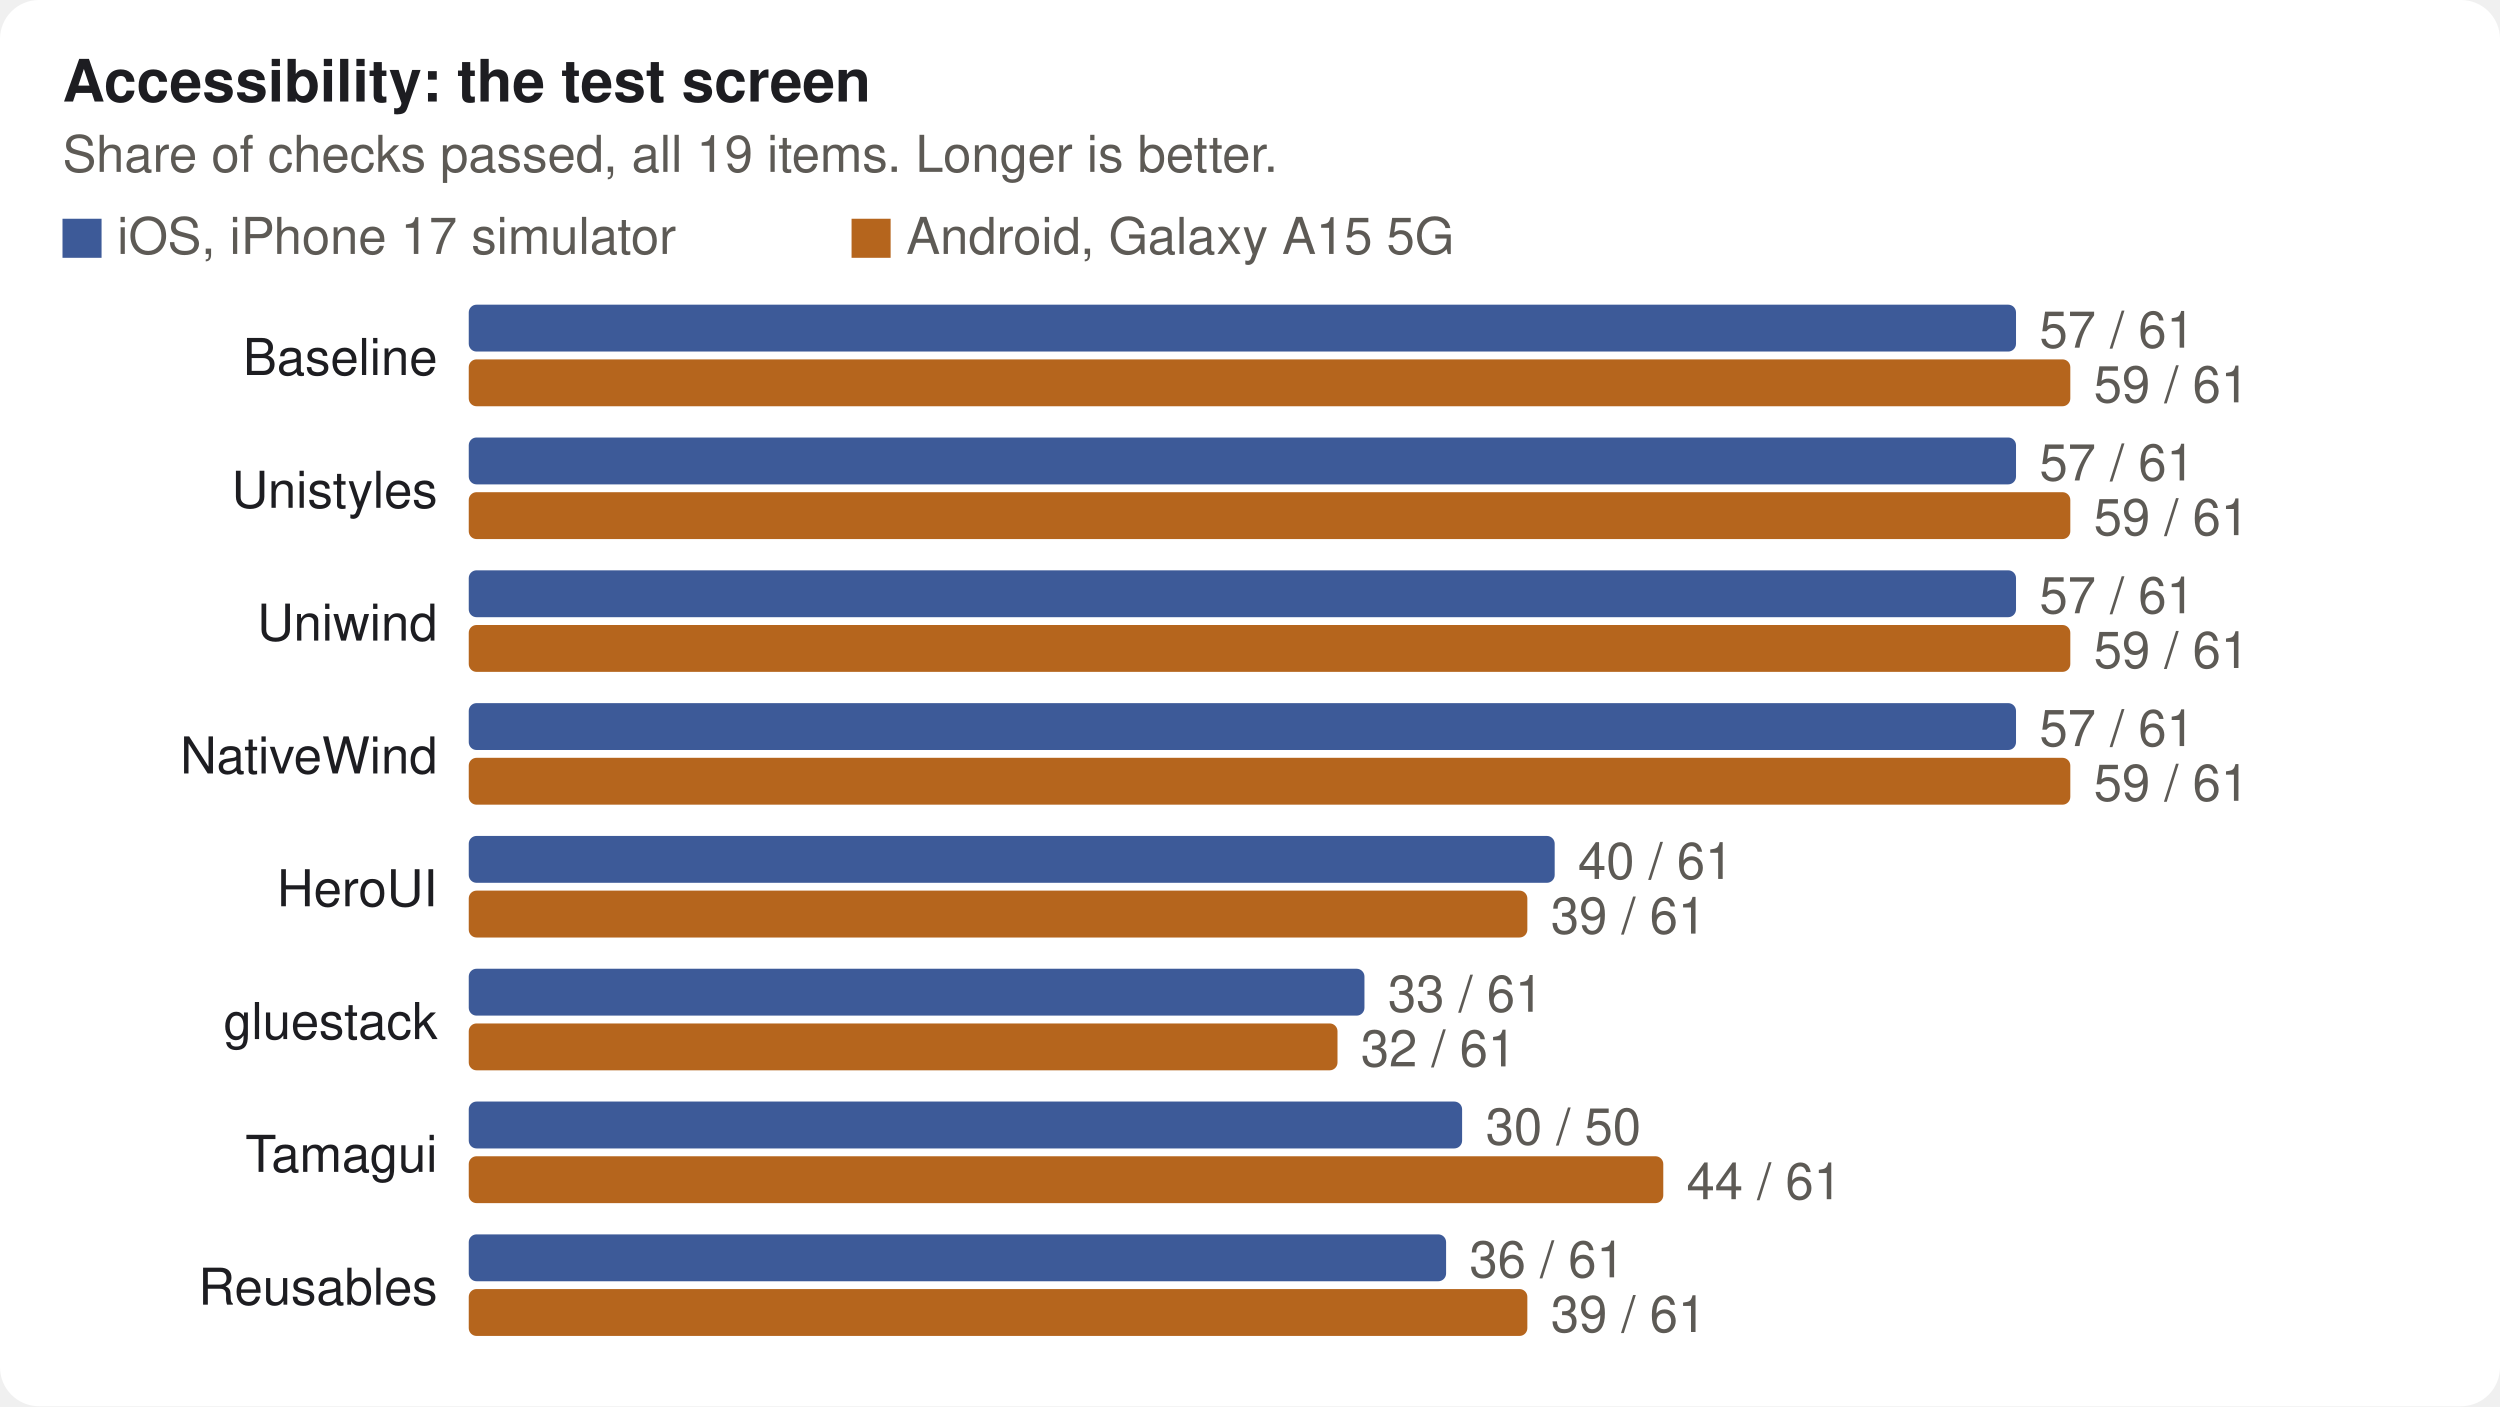
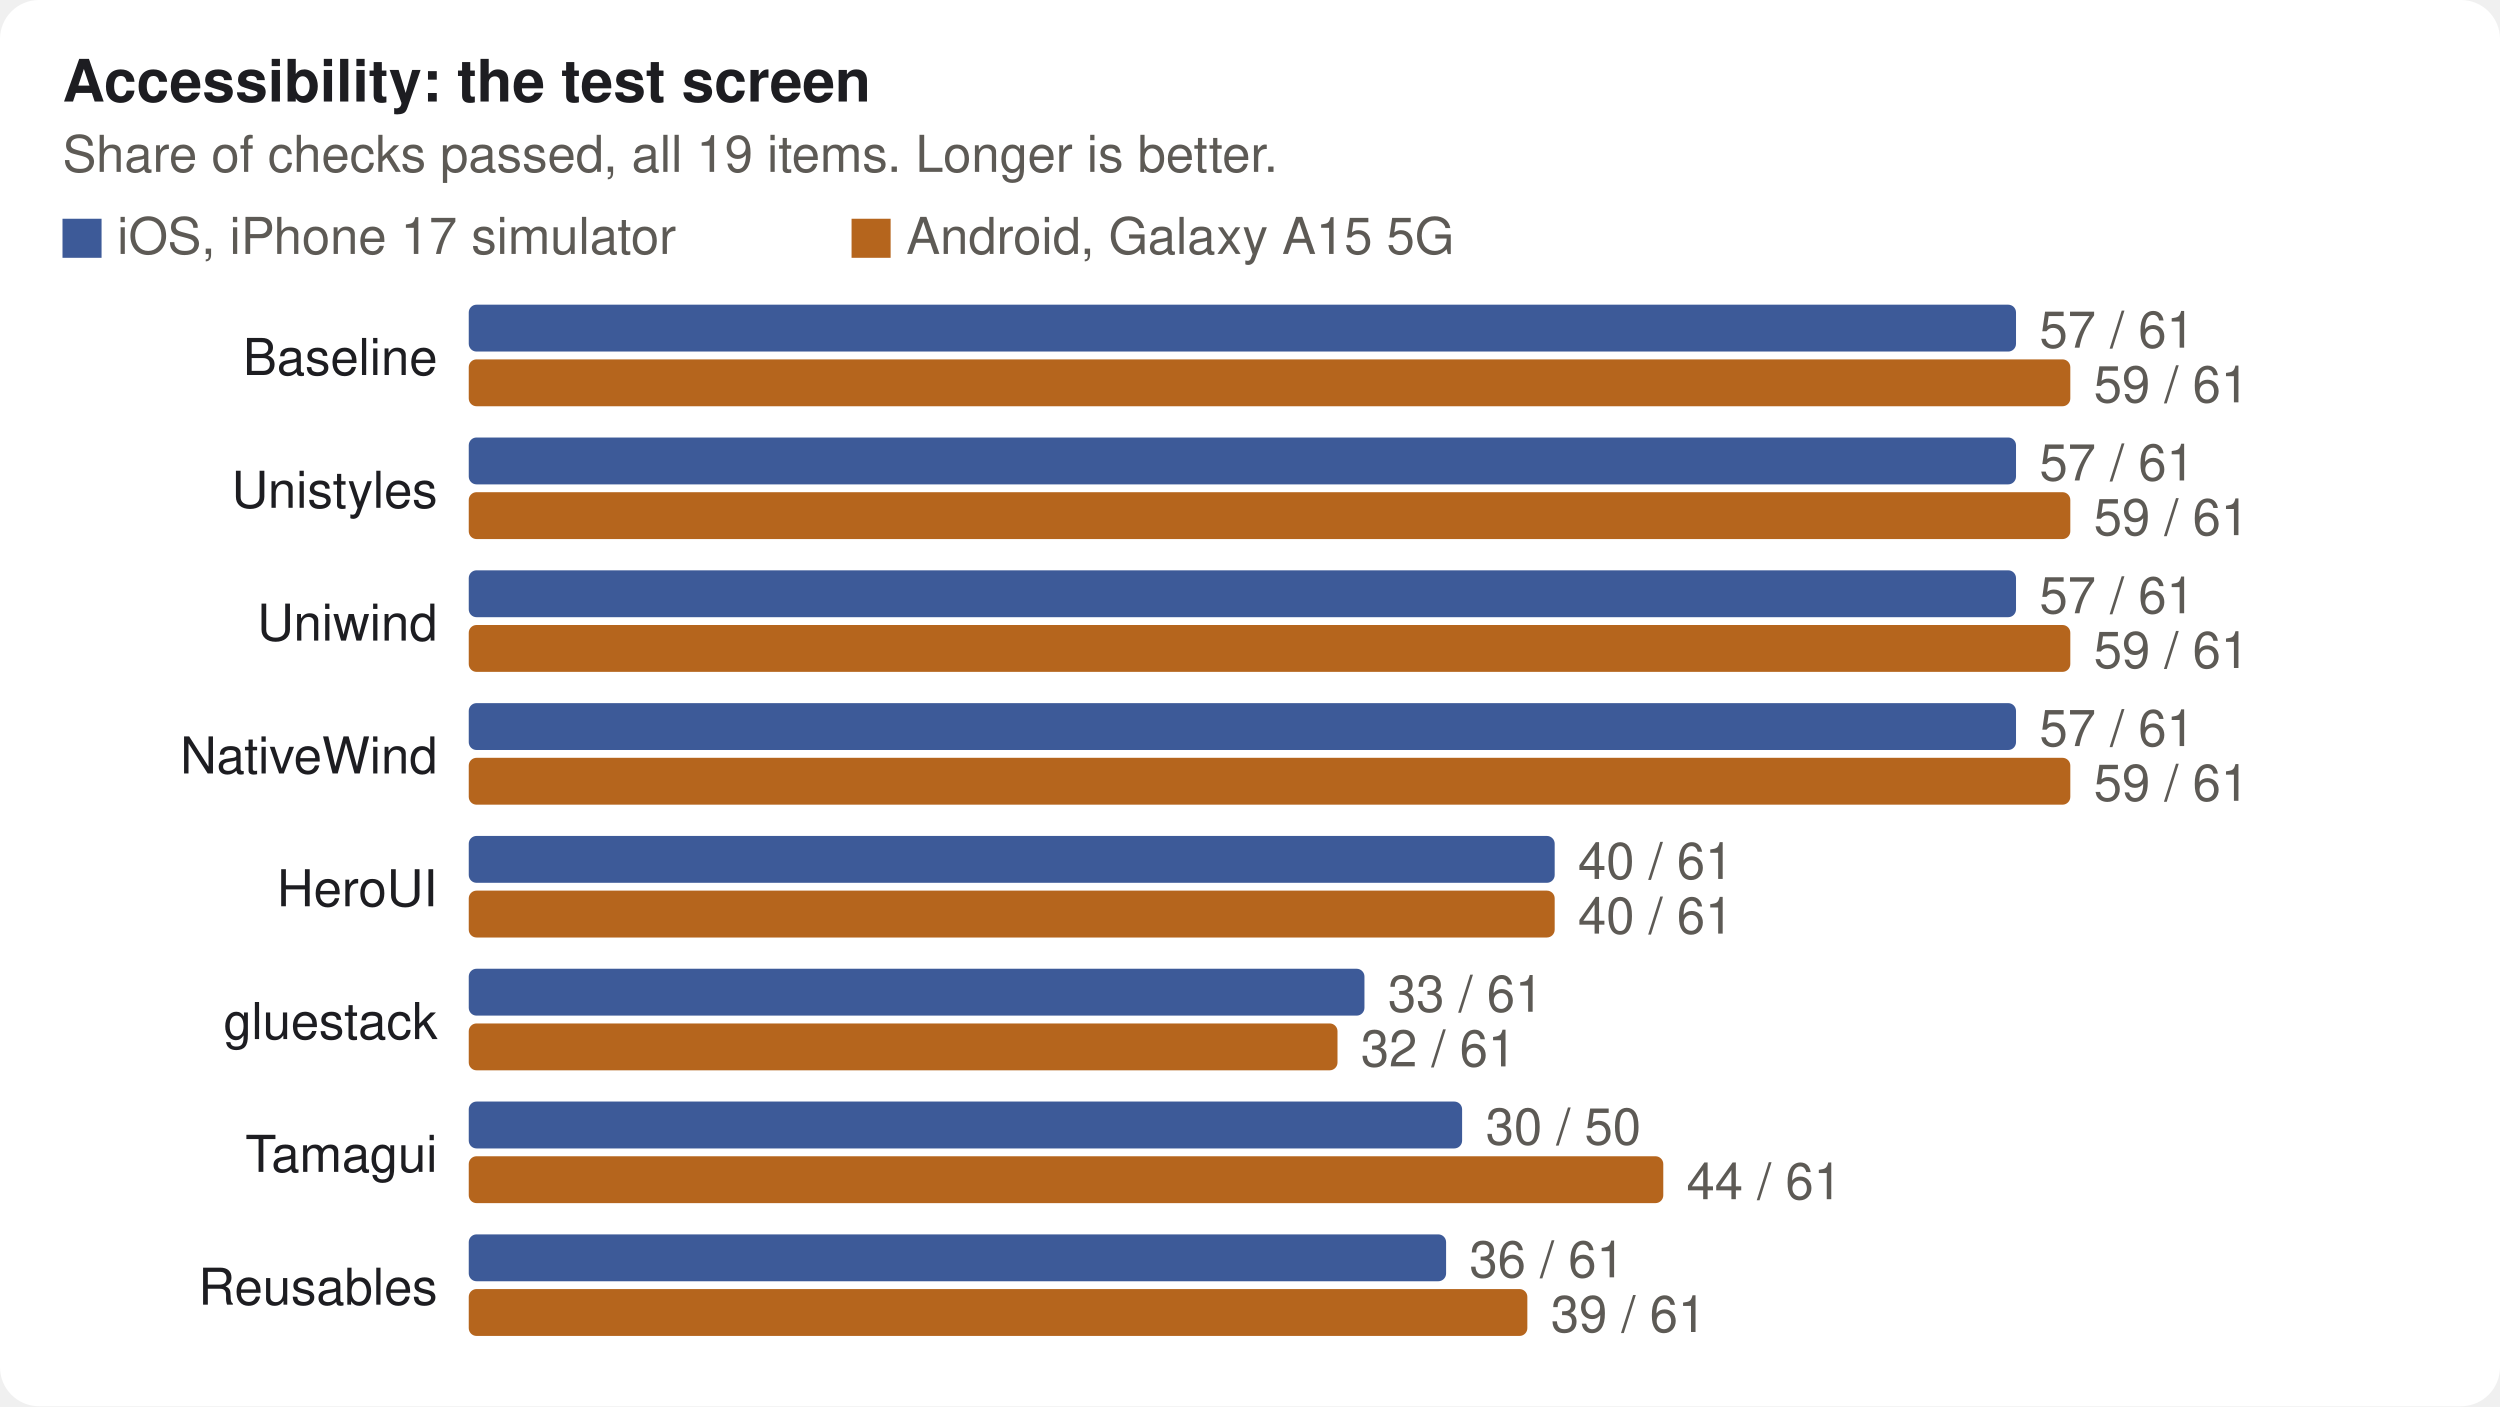
<svg xmlns="http://www.w3.org/2000/svg" viewBox="0 0 640 360" width="640" height="360" role="img" aria-label="Accessibility: the test screen">
  <style>
svg { font: 13px -apple-system, BlinkMacSystemFont, "Segoe UI", Helvetica, Arial, sans-serif; }
.bg { fill: #ffffff; } .h { fill: #1d1d21; font-size: 15px; font-weight: 700; } .sub, .val { fill: #5d5a55; } .lbl { fill: #1d1d21; }
.ios { fill: #3d5a98; } .android { fill: #b5651d; }
@media (prefers-color-scheme: dark) { .bg { fill: #1d1d21; } .h, .lbl { fill: #ececee; } .sub, .val { fill: #a3a09b; } .ios { fill: #8fb0ef; } .android { fill: #f0a868; } }
</style>
  <rect width="640" height="360" rx="10" class="bg" />
  <text x="16" y="26" class="h">Accessibility: the test screen</text>
  <text x="16" y="44" class="sub">Share of checks passed, all 19 items. Longer is better.</text>
  <rect x="16" y="56" width="10" height="10" class="ios" />
  <text x="30" y="65" class="sub">iOS, iPhone 17 simulator</text>
  <rect x="218" y="56" width="10" height="10" class="android" />
  <text x="232" y="65" class="sub">Android, Galaxy A15 5G</text>
  <text x="112" y="96" text-anchor="end" class="lbl">Baseline</text>
  <rect x="120" y="78" width="396.1" height="12" rx="2" class="ios" />
  <text x="522.102" y="89" class="val">57 / 61</text>
  <rect x="120" y="92" width="410.0" height="12" rx="2" class="android" />
  <text x="536" y="103" class="val">59 / 61</text>
  <text x="112" y="130" text-anchor="end" class="lbl">Unistyles</text>
  <rect x="120" y="112" width="396.1" height="12" rx="2" class="ios" />
  <text x="522.102" y="123" class="val">57 / 61</text>
  <rect x="120" y="126" width="410.0" height="12" rx="2" class="android" />
  <text x="536" y="137" class="val">59 / 61</text>
  <text x="112" y="164" text-anchor="end" class="lbl">Uniwind</text>
  <rect x="120" y="146" width="396.1" height="12" rx="2" class="ios" />
  <text x="522.102" y="157" class="val">57 / 61</text>
  <rect x="120" y="160" width="410.0" height="12" rx="2" class="android" />
  <text x="536" y="171" class="val">59 / 61</text>
  <text x="112" y="198" text-anchor="end" class="lbl">NativeWind</text>
  <rect x="120" y="180" width="396.1" height="12" rx="2" class="ios" />
  <text x="522.102" y="191" class="val">57 / 61</text>
  <rect x="120" y="194" width="410.0" height="12" rx="2" class="android" />
  <text x="536" y="205" class="val">59 / 61</text>
  <text x="112" y="232" text-anchor="end" class="lbl">HeroUI</text>
  <rect x="120" y="214" width="278.0" height="12" rx="2" class="ios" />
  <text x="403.966" y="225" class="val">40 / 61</text>
-   <rect x="120" y="228" width="271.0" height="12" rx="2" class="android" />
-   <text x="397.017" y="239" class="val">39 / 61</text>
+   <rect x="120" y="228" width="278.0" height="12" rx="2" class="android" />
+   <text x="403.966" y="239" class="val">40 / 61</text>
  <text x="112" y="266" text-anchor="end" class="lbl">gluestack</text>
  <rect x="120" y="248" width="229.3" height="12" rx="2" class="ios" />
  <text x="355.322" y="259" class="val">33 / 61</text>
  <rect x="120" y="262" width="222.4" height="12" rx="2" class="android" />
  <text x="348.373" y="273" class="val">32 / 61</text>
  <text x="112" y="300" text-anchor="end" class="lbl">Tamagui</text>
  <rect x="120" y="282" width="254.3" height="12" rx="2" class="ios" />
  <text x="380.339" y="293" class="val">30 / 50</text>
  <rect x="120" y="296" width="305.8" height="12" rx="2" class="android" />
  <text x="431.763" y="307" class="val">44 / 61</text>
  <text x="112" y="334" text-anchor="end" class="lbl">Reusables</text>
  <rect x="120" y="316" width="250.2" height="12" rx="2" class="ios" />
  <text x="376.169" y="327" class="val">36 / 61</text>
  <rect x="120" y="330" width="271.0" height="12" rx="2" class="android" />
  <text x="397.017" y="341" class="val">39 / 61</text>
</svg>
